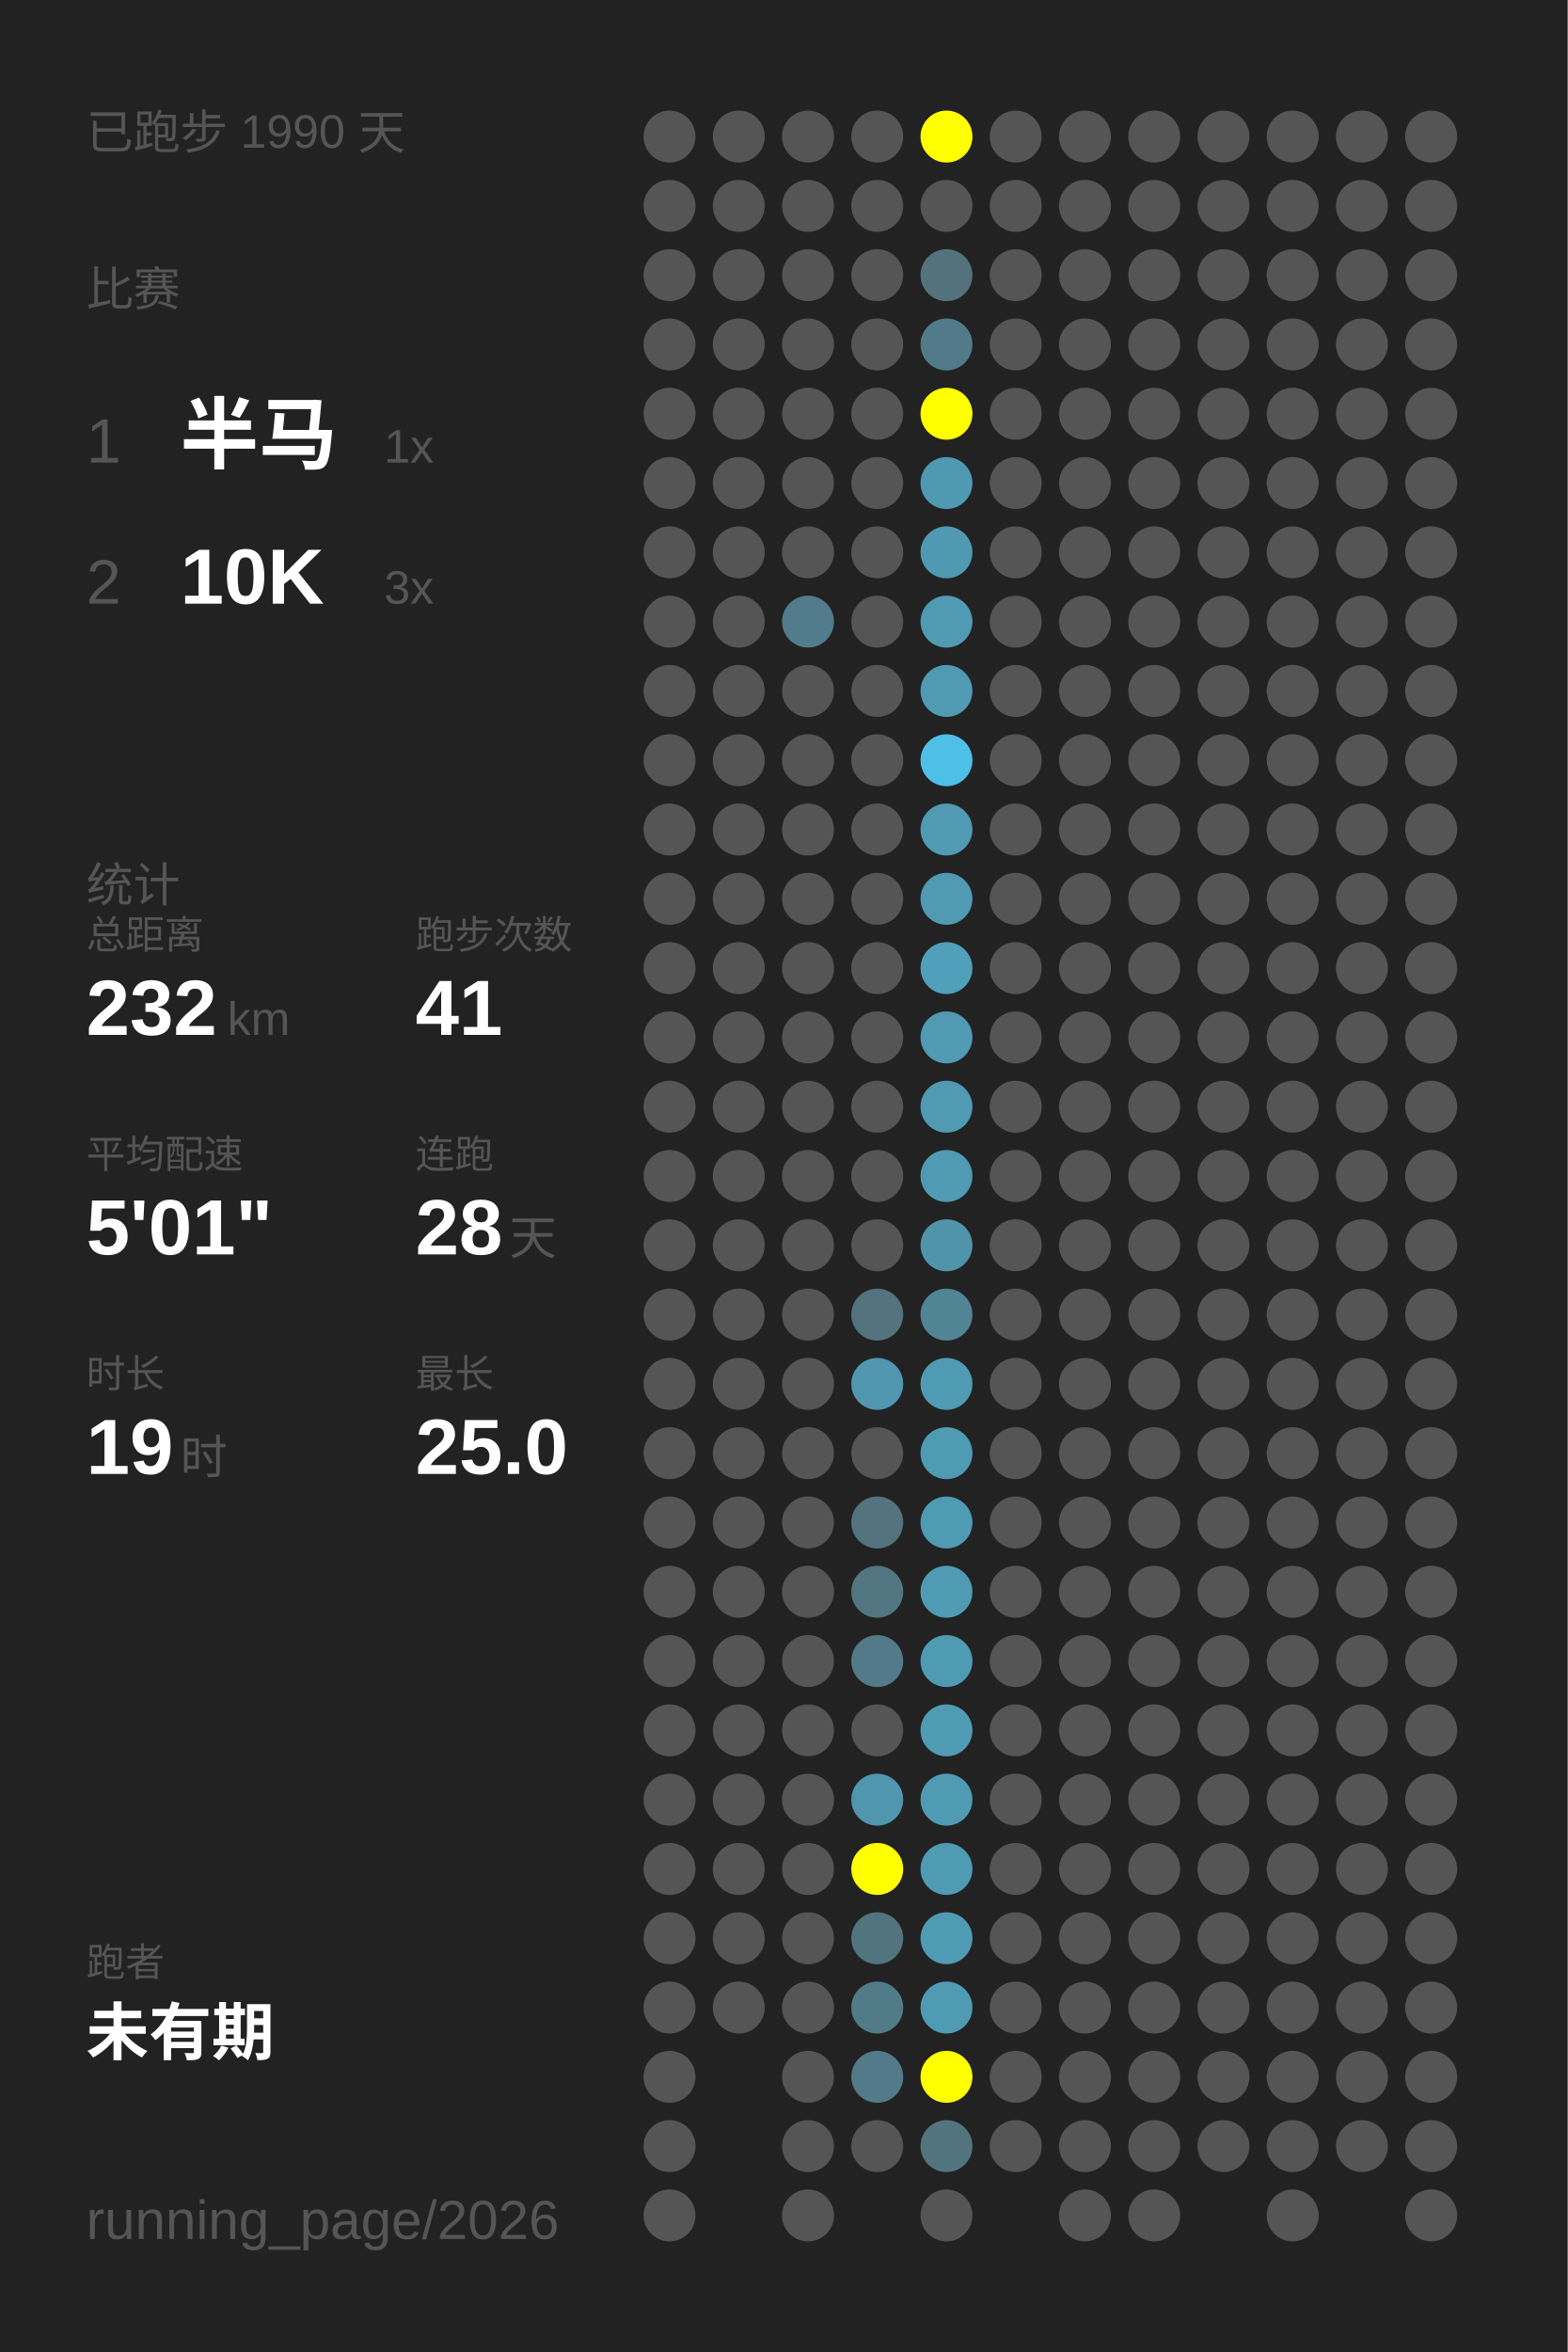
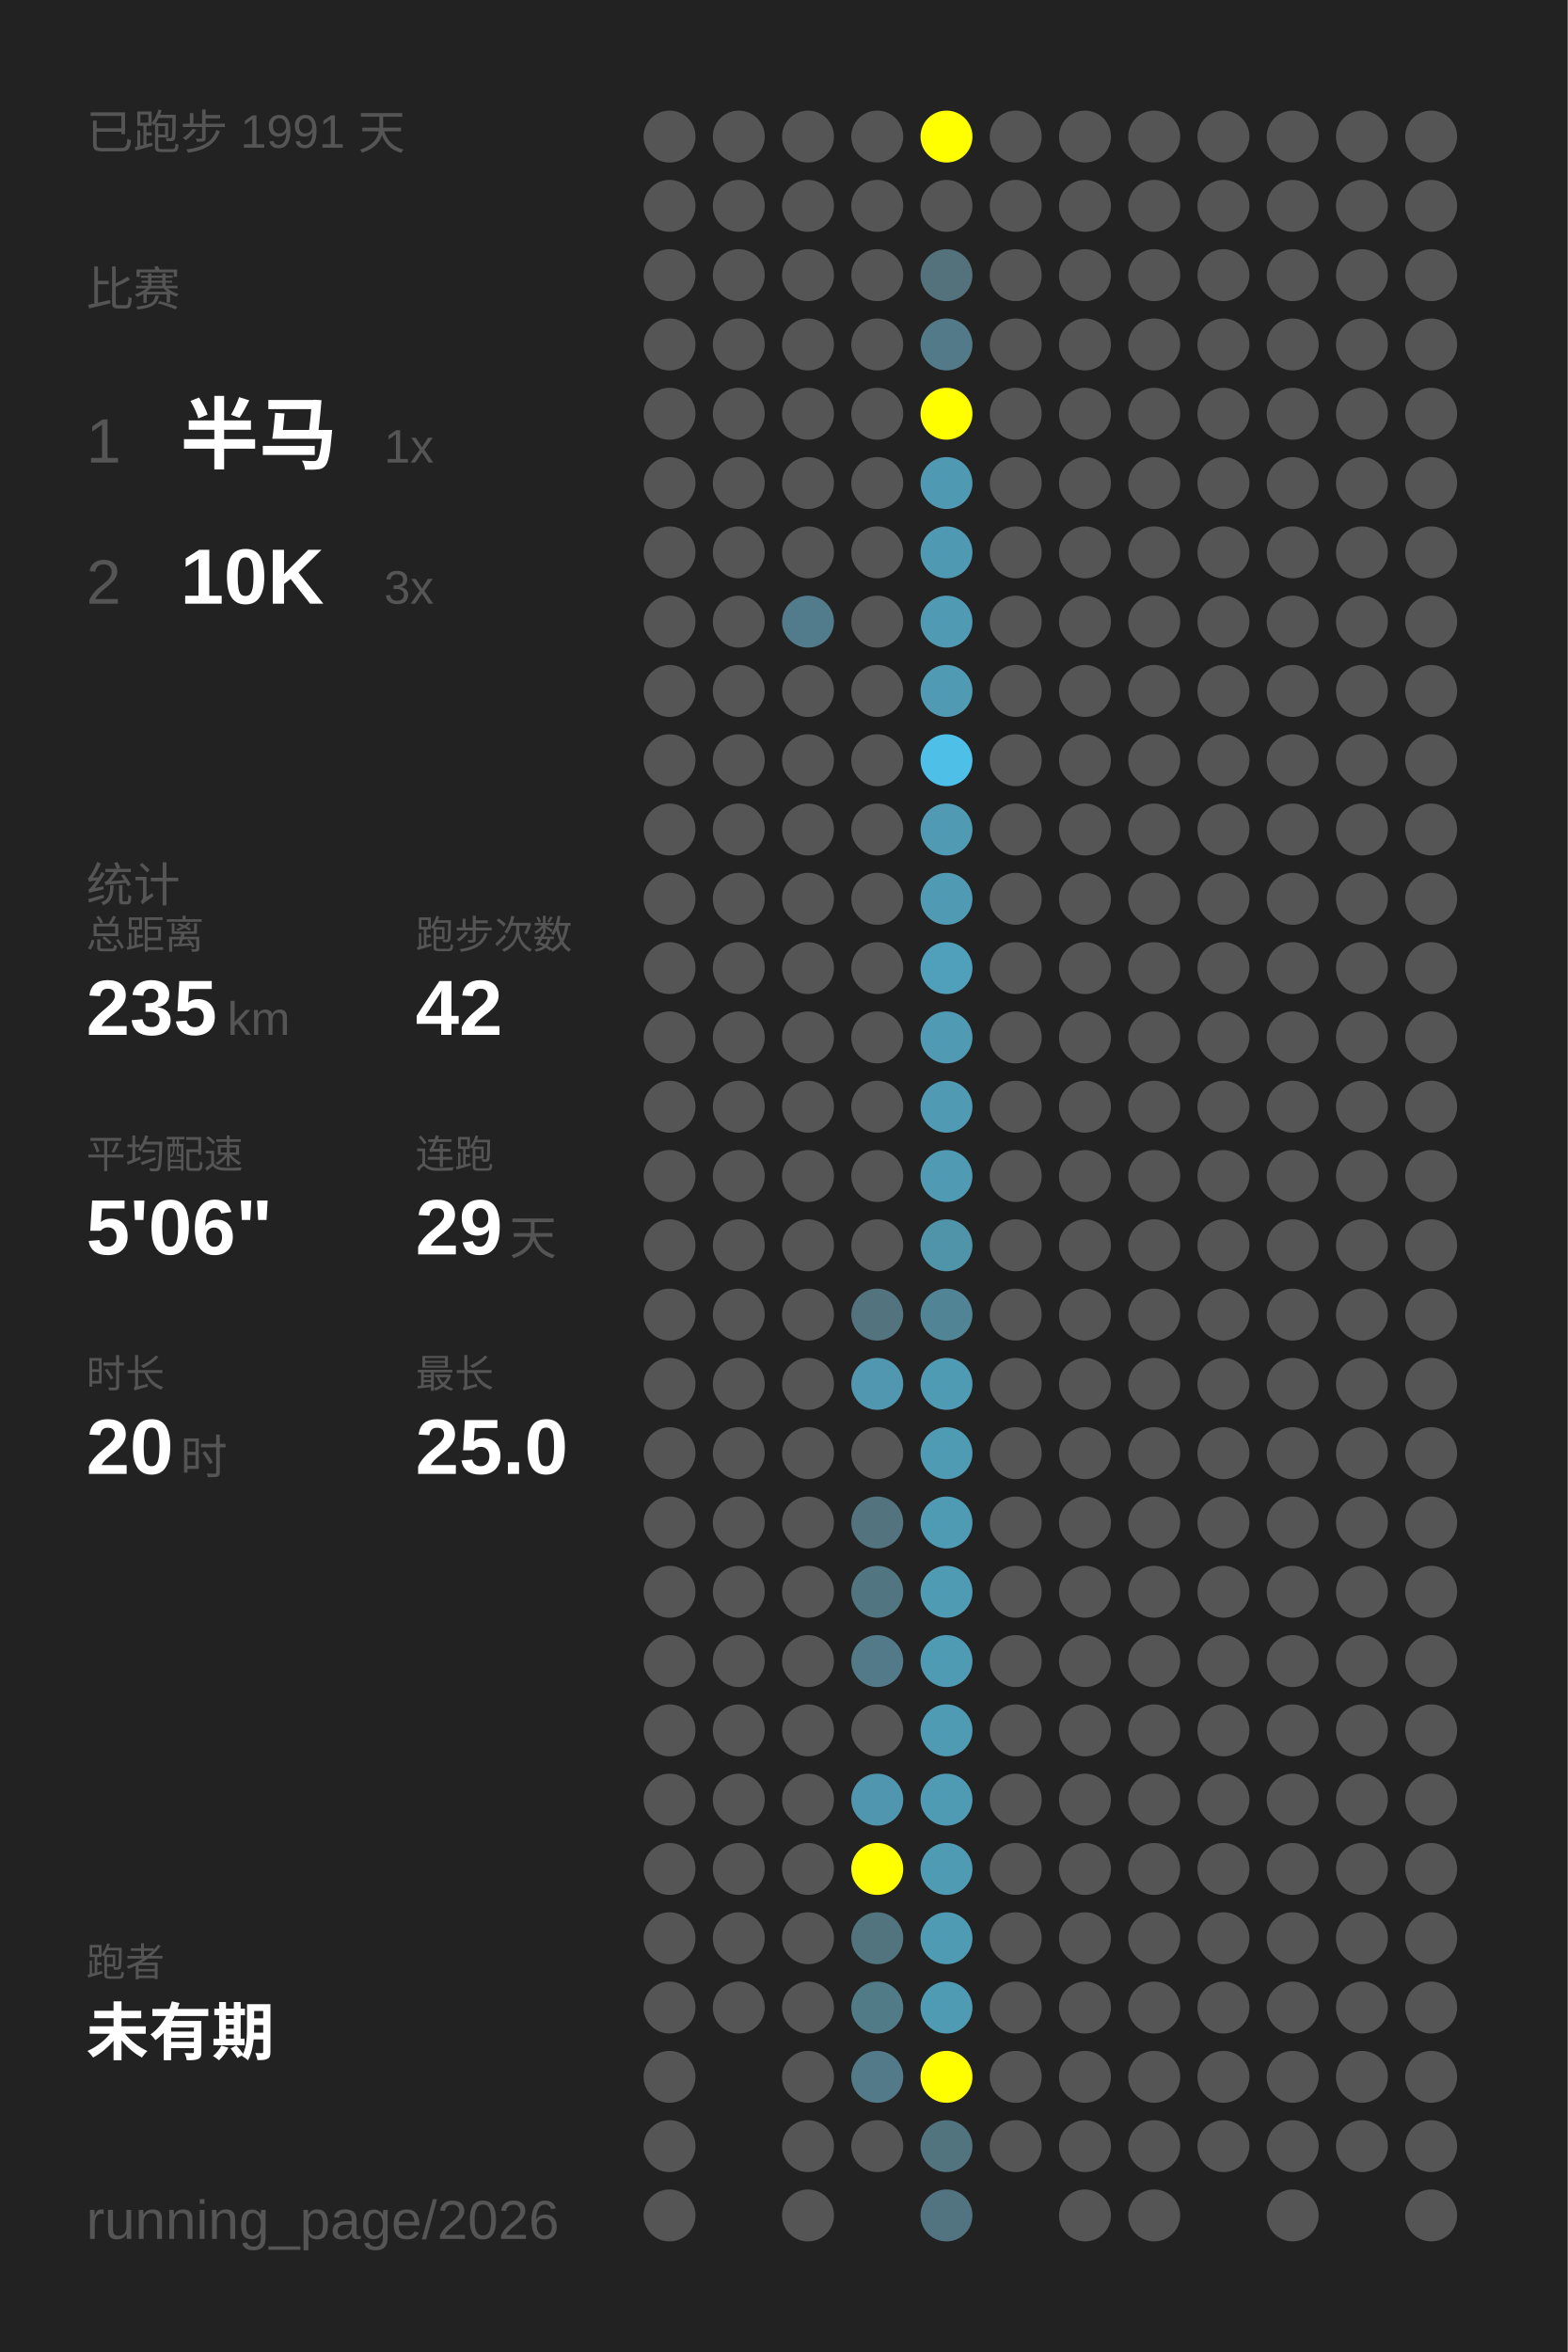
<svg xmlns="http://www.w3.org/2000/svg" baseProfile="full" height="300mm" version="1.1" viewBox="0,0,200,300" width="200mm">
  <defs />
  <rect fill="#222222" height="300" width="200" x="0" y="0" />
-   <text fill="#555555" style="font-size:6px; font-family:Arial;" x="11" y="19">已跑步 1990 天</text>
+   <text fill="#555555" style="font-size:6px; font-family:Arial;" x="11" y="19">已跑步 1991 天</text>
  <text fill="#555555" style="font-size:6px; font-family:Arial;" x="11" y="39">比赛</text>
  <text fill="#555555" style="font-size:8px; font-family:Arial;" x="11" y="59">1</text>
  <text fill="#FFFFFF" style="font-size:10px; font-family:Arial; font-weight:bold;" x="23" y="59">半马</text>
  <text fill="#555555" style="font-size:6px; font-family:Arial;" x="49" y="59">1x</text>
  <text fill="#555555" style="font-size:8px; font-family:Arial;" x="11" y="77">2</text>
  <text fill="#FFFFFF" style="font-size:10px; font-family:Arial; font-weight:bold;" x="23" y="77">10K</text>
  <text fill="#555555" style="font-size:6px; font-family:Arial;" x="49" y="77">3x</text>
  <text fill="#555555" style="font-size:6px; font-family:Arial;" x="11" y="115">统计</text>
  <text fill="#555555" style="font-size:5px; font-family:Arial;" x="11" y="121">总距离</text>
-   <text fill="#FFFFFF" style="font-size:10px; font-family:Arial; font-weight:bold;" x="11" y="132">232</text>
+   <text fill="#FFFFFF" style="font-size:10px; font-family:Arial; font-weight:bold;" x="11" y="132">235</text>
  <text fill="#555555" style="font-size:6px; font-family:Arial;" x="29" y="132">km</text>
  <text fill="#555555" style="font-size:5px; font-family:Arial;" x="53" y="121">跑步次数</text>
-   <text fill="#FFFFFF" style="font-size:10px; font-family:Arial; font-weight:bold;" x="53" y="132">41</text>
+   <text fill="#FFFFFF" style="font-size:10px; font-family:Arial; font-weight:bold;" x="53" y="132">42</text>
  <text fill="#555555" style="font-size:5px; font-family:Arial;" x="11" y="149">平均配速</text>
-   <text fill="#FFFFFF" style="font-size:10px; font-family:Arial; font-weight:bold;" x="11" y="160">5'01"</text>
+   <text fill="#FFFFFF" style="font-size:10px; font-family:Arial; font-weight:bold;" x="11" y="160">5'06"</text>
  <text fill="#555555" style="font-size:5px; font-family:Arial;" x="53" y="149">连跑</text>
-   <text fill="#FFFFFF" style="font-size:10px; font-family:Arial; font-weight:bold;" x="53" y="160">28</text>
+   <text fill="#FFFFFF" style="font-size:10px; font-family:Arial; font-weight:bold;" x="53" y="160">29</text>
  <text fill="#555555" style="font-size:6px; font-family:Arial;" x="65" y="160">天</text>
  <text fill="#555555" style="font-size:5px; font-family:Arial;" x="11" y="177">时长</text>
-   <text fill="#FFFFFF" style="font-size:10px; font-family:Arial; font-weight:bold;" x="11" y="188">19</text>
+   <text fill="#FFFFFF" style="font-size:10px; font-family:Arial; font-weight:bold;" x="11" y="188">20</text>
  <text fill="#555555" style="font-size:6px; font-family:Arial;" x="23" y="188">时</text>
  <text fill="#555555" style="font-size:5px; font-family:Arial;" x="53" y="177">最长</text>
  <text fill="#FFFFFF" style="font-size:10px; font-family:Arial; font-weight:bold;" x="53" y="188">25.0</text>
  <text fill="#555555" style="font-size:5px; font-family:Arial;" x="11" y="252.065">跑者</text>
  <text fill="#FFFFFF" style="font-size:8px; font-family:Arial; font-weight:bold;" x="11" y="262.065">未有期</text>
  <text fill="#555555" style="font-size:7px; font-family:Arial;" x="11" y="285.581">running_page/2026</text>
  <circle cx="85.417" cy="17.419" fill="#555555" r="3.312" />
  <circle cx="85.417" cy="26.258" fill="#555555" r="3.312" />
  <circle cx="85.417" cy="35.097" fill="#555555" r="3.312" />
  <circle cx="85.417" cy="43.935" fill="#555555" r="3.312" />
  <circle cx="85.417" cy="52.774" fill="#555555" r="3.312" />
  <circle cx="85.417" cy="61.613" fill="#555555" r="3.312" />
  <circle cx="85.417" cy="70.452" fill="#555555" r="3.312" />
  <circle cx="85.417" cy="79.29" fill="#555555" r="3.312" />
  <circle cx="85.417" cy="88.129" fill="#555555" r="3.312" />
  <circle cx="85.417" cy="96.968" fill="#555555" r="3.312" />
  <circle cx="85.417" cy="105.806" fill="#555555" r="3.312" />
  <circle cx="85.417" cy="114.645" fill="#555555" r="3.312" />
  <circle cx="85.417" cy="123.484" fill="#555555" r="3.312" />
  <circle cx="85.417" cy="132.323" fill="#555555" r="3.312" />
  <circle cx="85.417" cy="141.161" fill="#555555" r="3.312" />
  <circle cx="85.417" cy="150" fill="#555555" r="3.312" />
  <circle cx="85.417" cy="158.839" fill="#555555" r="3.312" />
  <circle cx="85.417" cy="167.677" fill="#555555" r="3.312" />
  <circle cx="85.417" cy="176.516" fill="#555555" r="3.312" />
  <circle cx="85.417" cy="185.355" fill="#555555" r="3.312" />
  <circle cx="85.417" cy="194.194" fill="#555555" r="3.312" />
  <circle cx="85.417" cy="203.032" fill="#555555" r="3.312" />
  <circle cx="85.417" cy="211.871" fill="#555555" r="3.312" />
  <circle cx="85.417" cy="220.71" fill="#555555" r="3.312" />
  <circle cx="85.417" cy="229.548" fill="#555555" r="3.312" />
  <circle cx="85.417" cy="238.387" fill="#555555" r="3.312" />
  <circle cx="85.417" cy="247.226" fill="#555555" r="3.312" />
  <circle cx="85.417" cy="256.065" fill="#555555" r="3.312" />
  <circle cx="85.417" cy="264.903" fill="#555555" r="3.312" />
  <circle cx="85.417" cy="273.742" fill="#555555" r="3.312" />
  <circle cx="85.417" cy="282.581" fill="#555555" r="3.312" />
  <circle cx="94.25" cy="17.419" fill="#555555" r="3.312" />
  <circle cx="94.25" cy="26.258" fill="#555555" r="3.312" />
  <circle cx="94.25" cy="35.097" fill="#555555" r="3.312" />
  <circle cx="94.25" cy="43.935" fill="#555555" r="3.312" />
  <circle cx="94.25" cy="52.774" fill="#555555" r="3.312" />
  <circle cx="94.25" cy="61.613" fill="#555555" r="3.312" />
  <circle cx="94.25" cy="70.452" fill="#555555" r="3.312" />
  <circle cx="94.25" cy="79.29" fill="#555555" r="3.312" />
  <circle cx="94.25" cy="88.129" fill="#555555" r="3.312" />
  <circle cx="94.25" cy="96.968" fill="#555555" r="3.312" />
  <circle cx="94.25" cy="105.806" fill="#555555" r="3.312" />
  <circle cx="94.25" cy="114.645" fill="#555555" r="3.312" />
  <circle cx="94.25" cy="123.484" fill="#555555" r="3.312" />
  <circle cx="94.25" cy="132.323" fill="#555555" r="3.312" />
  <circle cx="94.25" cy="141.161" fill="#555555" r="3.312" />
  <circle cx="94.25" cy="150" fill="#555555" r="3.312" />
  <circle cx="94.25" cy="158.839" fill="#555555" r="3.312" />
  <circle cx="94.25" cy="167.677" fill="#555555" r="3.312" />
  <circle cx="94.25" cy="176.516" fill="#555555" r="3.312" />
  <circle cx="94.25" cy="185.355" fill="#555555" r="3.312" />
  <circle cx="94.25" cy="194.194" fill="#555555" r="3.312" />
  <circle cx="94.25" cy="203.032" fill="#555555" r="3.312" />
  <circle cx="94.25" cy="211.871" fill="#555555" r="3.312" />
  <circle cx="94.25" cy="220.71" fill="#555555" r="3.312" />
  <circle cx="94.25" cy="229.548" fill="#555555" r="3.312" />
  <circle cx="94.25" cy="238.387" fill="#555555" r="3.312" />
  <circle cx="94.25" cy="247.226" fill="#555555" r="3.312" />
  <circle cx="94.25" cy="256.065" fill="#555555" r="3.312" />
  <circle cx="103.083" cy="17.419" fill="#555555" r="3.312" />
  <circle cx="103.083" cy="26.258" fill="#555555" r="3.312" />
  <circle cx="103.083" cy="35.097" fill="#555555" r="3.312" />
  <circle cx="103.083" cy="43.935" fill="#555555" r="3.312" />
  <circle cx="103.083" cy="52.774" fill="#555555" r="3.312" />
  <circle cx="103.083" cy="61.613" fill="#555555" r="3.312" />
  <circle cx="103.083" cy="70.452" fill="#555555" r="3.312" />
  <circle cx="103.083" cy="79.29" fill="#527c8b" r="3.312" />
  <circle cx="103.083" cy="88.129" fill="#555555" r="3.312" />
  <circle cx="103.083" cy="96.968" fill="#555555" r="3.312" />
  <circle cx="103.083" cy="105.806" fill="#555555" r="3.312" />
  <circle cx="103.083" cy="114.645" fill="#555555" r="3.312" />
  <circle cx="103.083" cy="123.484" fill="#555555" r="3.312" />
  <circle cx="103.083" cy="132.323" fill="#555555" r="3.312" />
  <circle cx="103.083" cy="141.161" fill="#555555" r="3.312" />
  <circle cx="103.083" cy="150" fill="#555555" r="3.312" />
  <circle cx="103.083" cy="158.839" fill="#555555" r="3.312" />
  <circle cx="103.083" cy="167.677" fill="#555555" r="3.312" />
  <circle cx="103.083" cy="176.516" fill="#555555" r="3.312" />
  <circle cx="103.083" cy="185.355" fill="#555555" r="3.312" />
  <circle cx="103.083" cy="194.194" fill="#555555" r="3.312" />
  <circle cx="103.083" cy="203.032" fill="#555555" r="3.312" />
  <circle cx="103.083" cy="211.871" fill="#555555" r="3.312" />
  <circle cx="103.083" cy="220.71" fill="#555555" r="3.312" />
  <circle cx="103.083" cy="229.548" fill="#555555" r="3.312" />
  <circle cx="103.083" cy="238.387" fill="#555555" r="3.312" />
  <circle cx="103.083" cy="247.226" fill="#555555" r="3.312" />
  <circle cx="103.083" cy="256.065" fill="#555555" r="3.312" />
  <circle cx="103.083" cy="264.903" fill="#555555" r="3.312" />
  <circle cx="103.083" cy="273.742" fill="#555555" r="3.312" />
  <circle cx="103.083" cy="282.581" fill="#555555" r="3.312" />
  <circle cx="111.917" cy="17.419" fill="#555555" r="3.312" />
  <circle cx="111.917" cy="26.258" fill="#555555" r="3.312" />
  <circle cx="111.917" cy="35.097" fill="#555555" r="3.312" />
  <circle cx="111.917" cy="43.935" fill="#555555" r="3.312" />
  <circle cx="111.917" cy="52.774" fill="#555555" r="3.312" />
  <circle cx="111.917" cy="61.613" fill="#555555" r="3.312" />
  <circle cx="111.917" cy="70.452" fill="#555555" r="3.312" />
  <circle cx="111.917" cy="79.29" fill="#555555" r="3.312" />
  <circle cx="111.917" cy="88.129" fill="#555555" r="3.312" />
  <circle cx="111.917" cy="96.968" fill="#555555" r="3.312" />
  <circle cx="111.917" cy="105.806" fill="#555555" r="3.312" />
  <circle cx="111.917" cy="114.645" fill="#555555" r="3.312" />
  <circle cx="111.917" cy="123.484" fill="#555555" r="3.312" />
  <circle cx="111.917" cy="132.323" fill="#555555" r="3.312" />
  <circle cx="111.917" cy="141.161" fill="#555555" r="3.312" />
  <circle cx="111.917" cy="150" fill="#555555" r="3.312" />
  <circle cx="111.917" cy="158.839" fill="#555555" r="3.312" />
  <circle cx="111.917" cy="167.677" fill="#53737e" r="3.312" />
  <circle cx="111.917" cy="176.516" fill="#5097af" r="3.312" />
  <circle cx="111.917" cy="185.355" fill="#555555" r="3.312" />
  <circle cx="111.917" cy="194.194" fill="#53747f" r="3.312" />
  <circle cx="111.917" cy="203.032" fill="#527681" r="3.312" />
  <circle cx="111.917" cy="211.871" fill="#527a88" r="3.312" />
  <circle cx="111.917" cy="220.71" fill="#555555" r="3.312" />
  <circle cx="111.917" cy="229.548" fill="#5096ae" r="3.312" />
  <circle cx="111.917" cy="238.387" fill="#FFFF00" r="3.312" />
  <circle cx="111.917" cy="247.226" fill="#52747f" r="3.312" />
  <circle cx="111.917" cy="256.065" fill="#527b88" r="3.312" />
  <circle cx="111.917" cy="264.903" fill="#527a88" r="3.312" />
  <circle cx="111.917" cy="273.742" fill="#555555" r="3.312" />
  <circle cx="120.75" cy="17.419" fill="#FFFF00" r="3.312" />
  <circle cx="120.75" cy="26.258" fill="#555555" r="3.312" />
  <circle cx="120.75" cy="35.097" fill="#53727c" r="3.312" />
  <circle cx="120.75" cy="43.935" fill="#527a88" r="3.312" />
  <circle cx="120.75" cy="52.774" fill="#FFFF00" r="3.312" />
  <circle cx="120.75" cy="61.613" fill="#5099b2" r="3.312" />
  <circle cx="120.75" cy="70.452" fill="#5099b2" r="3.312" />
  <circle cx="120.75" cy="79.29" fill="#509ab3" r="3.312" />
  <circle cx="120.75" cy="88.129" fill="#509ab4" r="3.312" />
  <circle cx="120.75" cy="96.968" fill="#4ec0e7" r="3.312" />
  <circle cx="120.75" cy="105.806" fill="#509ab3" r="3.312" />
  <circle cx="120.75" cy="114.645" fill="#509ab3" r="3.312" />
  <circle cx="120.75" cy="123.484" fill="#50a0bc" r="3.312" />
  <circle cx="120.75" cy="132.323" fill="#509ab3" r="3.312" />
  <circle cx="120.75" cy="141.161" fill="#509ab3" r="3.312" />
  <circle cx="120.75" cy="150" fill="#509ab3" r="3.312" />
  <circle cx="120.75" cy="158.839" fill="#5094aa" r="3.312" />
  <circle cx="120.75" cy="167.677" fill="#518596" r="3.312" />
  <circle cx="120.75" cy="176.516" fill="#509bb4" r="3.312" />
  <circle cx="120.75" cy="185.355" fill="#509bb4" r="3.312" />
  <circle cx="120.75" cy="194.194" fill="#509bb4" r="3.312" />
  <circle cx="120.75" cy="203.032" fill="#509bb4" r="3.312" />
  <circle cx="120.75" cy="211.871" fill="#509bb4" r="3.312" />
  <circle cx="120.75" cy="220.71" fill="#509bb4" r="3.312" />
  <circle cx="120.75" cy="229.548" fill="#509bb4" r="3.312" />
  <circle cx="120.75" cy="238.387" fill="#509bb4" r="3.312" />
  <circle cx="120.75" cy="247.226" fill="#509bb4" r="3.312" />
  <circle cx="120.75" cy="256.065" fill="#509bb4" r="3.312" />
  <circle cx="120.75" cy="264.903" fill="#FFFF00" r="3.312" />
  <circle cx="120.75" cy="273.742" fill="#52747f" r="3.312" />
-   <circle cx="120.75" cy="282.581" fill="#555555" r="3.312" />
+   <circle cx="120.75" cy="282.581" fill="#527480" r="3.312" />
  <circle cx="129.583" cy="17.419" fill="#555555" r="3.312" />
  <circle cx="129.583" cy="26.258" fill="#555555" r="3.312" />
  <circle cx="129.583" cy="35.097" fill="#555555" r="3.312" />
  <circle cx="129.583" cy="43.935" fill="#555555" r="3.312" />
  <circle cx="129.583" cy="52.774" fill="#555555" r="3.312" />
  <circle cx="129.583" cy="61.613" fill="#555555" r="3.312" />
  <circle cx="129.583" cy="70.452" fill="#555555" r="3.312" />
  <circle cx="129.583" cy="79.29" fill="#555555" r="3.312" />
  <circle cx="129.583" cy="88.129" fill="#555555" r="3.312" />
  <circle cx="129.583" cy="96.968" fill="#555555" r="3.312" />
  <circle cx="129.583" cy="105.806" fill="#555555" r="3.312" />
  <circle cx="129.583" cy="114.645" fill="#555555" r="3.312" />
  <circle cx="129.583" cy="123.484" fill="#555555" r="3.312" />
  <circle cx="129.583" cy="132.323" fill="#555555" r="3.312" />
  <circle cx="129.583" cy="141.161" fill="#555555" r="3.312" />
  <circle cx="129.583" cy="150" fill="#555555" r="3.312" />
  <circle cx="129.583" cy="158.839" fill="#555555" r="3.312" />
  <circle cx="129.583" cy="167.677" fill="#555555" r="3.312" />
  <circle cx="129.583" cy="176.516" fill="#555555" r="3.312" />
  <circle cx="129.583" cy="185.355" fill="#555555" r="3.312" />
  <circle cx="129.583" cy="194.194" fill="#555555" r="3.312" />
  <circle cx="129.583" cy="203.032" fill="#555555" r="3.312" />
  <circle cx="129.583" cy="211.871" fill="#555555" r="3.312" />
  <circle cx="129.583" cy="220.71" fill="#555555" r="3.312" />
  <circle cx="129.583" cy="229.548" fill="#555555" r="3.312" />
  <circle cx="129.583" cy="238.387" fill="#555555" r="3.312" />
  <circle cx="129.583" cy="247.226" fill="#555555" r="3.312" />
  <circle cx="129.583" cy="256.065" fill="#555555" r="3.312" />
  <circle cx="129.583" cy="264.903" fill="#555555" r="3.312" />
  <circle cx="129.583" cy="273.742" fill="#555555" r="3.312" />
  <circle cx="138.417" cy="17.419" fill="#555555" r="3.312" />
  <circle cx="138.417" cy="26.258" fill="#555555" r="3.312" />
  <circle cx="138.417" cy="35.097" fill="#555555" r="3.312" />
  <circle cx="138.417" cy="43.935" fill="#555555" r="3.312" />
  <circle cx="138.417" cy="52.774" fill="#555555" r="3.312" />
  <circle cx="138.417" cy="61.613" fill="#555555" r="3.312" />
  <circle cx="138.417" cy="70.452" fill="#555555" r="3.312" />
  <circle cx="138.417" cy="79.29" fill="#555555" r="3.312" />
  <circle cx="138.417" cy="88.129" fill="#555555" r="3.312" />
  <circle cx="138.417" cy="96.968" fill="#555555" r="3.312" />
  <circle cx="138.417" cy="105.806" fill="#555555" r="3.312" />
  <circle cx="138.417" cy="114.645" fill="#555555" r="3.312" />
  <circle cx="138.417" cy="123.484" fill="#555555" r="3.312" />
  <circle cx="138.417" cy="132.323" fill="#555555" r="3.312" />
  <circle cx="138.417" cy="141.161" fill="#555555" r="3.312" />
  <circle cx="138.417" cy="150" fill="#555555" r="3.312" />
  <circle cx="138.417" cy="158.839" fill="#555555" r="3.312" />
  <circle cx="138.417" cy="167.677" fill="#555555" r="3.312" />
  <circle cx="138.417" cy="176.516" fill="#555555" r="3.312" />
  <circle cx="138.417" cy="185.355" fill="#555555" r="3.312" />
  <circle cx="138.417" cy="194.194" fill="#555555" r="3.312" />
  <circle cx="138.417" cy="203.032" fill="#555555" r="3.312" />
  <circle cx="138.417" cy="211.871" fill="#555555" r="3.312" />
  <circle cx="138.417" cy="220.71" fill="#555555" r="3.312" />
  <circle cx="138.417" cy="229.548" fill="#555555" r="3.312" />
  <circle cx="138.417" cy="238.387" fill="#555555" r="3.312" />
  <circle cx="138.417" cy="247.226" fill="#555555" r="3.312" />
  <circle cx="138.417" cy="256.065" fill="#555555" r="3.312" />
  <circle cx="138.417" cy="264.903" fill="#555555" r="3.312" />
  <circle cx="138.417" cy="273.742" fill="#555555" r="3.312" />
  <circle cx="138.417" cy="282.581" fill="#555555" r="3.312" />
  <circle cx="147.25" cy="17.419" fill="#555555" r="3.312" />
  <circle cx="147.25" cy="26.258" fill="#555555" r="3.312" />
  <circle cx="147.25" cy="35.097" fill="#555555" r="3.312" />
  <circle cx="147.25" cy="43.935" fill="#555555" r="3.312" />
  <circle cx="147.25" cy="52.774" fill="#555555" r="3.312" />
  <circle cx="147.25" cy="61.613" fill="#555555" r="3.312" />
  <circle cx="147.25" cy="70.452" fill="#555555" r="3.312" />
  <circle cx="147.25" cy="79.29" fill="#555555" r="3.312" />
  <circle cx="147.25" cy="88.129" fill="#555555" r="3.312" />
  <circle cx="147.25" cy="96.968" fill="#555555" r="3.312" />
  <circle cx="147.25" cy="105.806" fill="#555555" r="3.312" />
  <circle cx="147.25" cy="114.645" fill="#555555" r="3.312" />
  <circle cx="147.25" cy="123.484" fill="#555555" r="3.312" />
  <circle cx="147.25" cy="132.323" fill="#555555" r="3.312" />
  <circle cx="147.25" cy="141.161" fill="#555555" r="3.312" />
  <circle cx="147.25" cy="150" fill="#555555" r="3.312" />
  <circle cx="147.25" cy="158.839" fill="#555555" r="3.312" />
  <circle cx="147.25" cy="167.677" fill="#555555" r="3.312" />
  <circle cx="147.25" cy="176.516" fill="#555555" r="3.312" />
  <circle cx="147.25" cy="185.355" fill="#555555" r="3.312" />
  <circle cx="147.25" cy="194.194" fill="#555555" r="3.312" />
  <circle cx="147.25" cy="203.032" fill="#555555" r="3.312" />
  <circle cx="147.25" cy="211.871" fill="#555555" r="3.312" />
  <circle cx="147.25" cy="220.71" fill="#555555" r="3.312" />
  <circle cx="147.25" cy="229.548" fill="#555555" r="3.312" />
  <circle cx="147.25" cy="238.387" fill="#555555" r="3.312" />
  <circle cx="147.25" cy="247.226" fill="#555555" r="3.312" />
  <circle cx="147.25" cy="256.065" fill="#555555" r="3.312" />
  <circle cx="147.25" cy="264.903" fill="#555555" r="3.312" />
  <circle cx="147.25" cy="273.742" fill="#555555" r="3.312" />
  <circle cx="147.25" cy="282.581" fill="#555555" r="3.312" />
  <circle cx="156.083" cy="17.419" fill="#555555" r="3.312" />
  <circle cx="156.083" cy="26.258" fill="#555555" r="3.312" />
  <circle cx="156.083" cy="35.097" fill="#555555" r="3.312" />
  <circle cx="156.083" cy="43.935" fill="#555555" r="3.312" />
  <circle cx="156.083" cy="52.774" fill="#555555" r="3.312" />
  <circle cx="156.083" cy="61.613" fill="#555555" r="3.312" />
  <circle cx="156.083" cy="70.452" fill="#555555" r="3.312" />
  <circle cx="156.083" cy="79.29" fill="#555555" r="3.312" />
  <circle cx="156.083" cy="88.129" fill="#555555" r="3.312" />
  <circle cx="156.083" cy="96.968" fill="#555555" r="3.312" />
  <circle cx="156.083" cy="105.806" fill="#555555" r="3.312" />
  <circle cx="156.083" cy="114.645" fill="#555555" r="3.312" />
  <circle cx="156.083" cy="123.484" fill="#555555" r="3.312" />
  <circle cx="156.083" cy="132.323" fill="#555555" r="3.312" />
  <circle cx="156.083" cy="141.161" fill="#555555" r="3.312" />
  <circle cx="156.083" cy="150" fill="#555555" r="3.312" />
  <circle cx="156.083" cy="158.839" fill="#555555" r="3.312" />
  <circle cx="156.083" cy="167.677" fill="#555555" r="3.312" />
  <circle cx="156.083" cy="176.516" fill="#555555" r="3.312" />
  <circle cx="156.083" cy="185.355" fill="#555555" r="3.312" />
  <circle cx="156.083" cy="194.194" fill="#555555" r="3.312" />
  <circle cx="156.083" cy="203.032" fill="#555555" r="3.312" />
  <circle cx="156.083" cy="211.871" fill="#555555" r="3.312" />
  <circle cx="156.083" cy="220.71" fill="#555555" r="3.312" />
  <circle cx="156.083" cy="229.548" fill="#555555" r="3.312" />
  <circle cx="156.083" cy="238.387" fill="#555555" r="3.312" />
  <circle cx="156.083" cy="247.226" fill="#555555" r="3.312" />
  <circle cx="156.083" cy="256.065" fill="#555555" r="3.312" />
  <circle cx="156.083" cy="264.903" fill="#555555" r="3.312" />
  <circle cx="156.083" cy="273.742" fill="#555555" r="3.312" />
  <circle cx="164.917" cy="17.419" fill="#555555" r="3.312" />
  <circle cx="164.917" cy="26.258" fill="#555555" r="3.312" />
  <circle cx="164.917" cy="35.097" fill="#555555" r="3.312" />
  <circle cx="164.917" cy="43.935" fill="#555555" r="3.312" />
  <circle cx="164.917" cy="52.774" fill="#555555" r="3.312" />
  <circle cx="164.917" cy="61.613" fill="#555555" r="3.312" />
  <circle cx="164.917" cy="70.452" fill="#555555" r="3.312" />
  <circle cx="164.917" cy="79.29" fill="#555555" r="3.312" />
  <circle cx="164.917" cy="88.129" fill="#555555" r="3.312" />
  <circle cx="164.917" cy="96.968" fill="#555555" r="3.312" />
  <circle cx="164.917" cy="105.806" fill="#555555" r="3.312" />
  <circle cx="164.917" cy="114.645" fill="#555555" r="3.312" />
  <circle cx="164.917" cy="123.484" fill="#555555" r="3.312" />
  <circle cx="164.917" cy="132.323" fill="#555555" r="3.312" />
  <circle cx="164.917" cy="141.161" fill="#555555" r="3.312" />
  <circle cx="164.917" cy="150" fill="#555555" r="3.312" />
  <circle cx="164.917" cy="158.839" fill="#555555" r="3.312" />
  <circle cx="164.917" cy="167.677" fill="#555555" r="3.312" />
  <circle cx="164.917" cy="176.516" fill="#555555" r="3.312" />
  <circle cx="164.917" cy="185.355" fill="#555555" r="3.312" />
  <circle cx="164.917" cy="194.194" fill="#555555" r="3.312" />
  <circle cx="164.917" cy="203.032" fill="#555555" r="3.312" />
  <circle cx="164.917" cy="211.871" fill="#555555" r="3.312" />
  <circle cx="164.917" cy="220.71" fill="#555555" r="3.312" />
  <circle cx="164.917" cy="229.548" fill="#555555" r="3.312" />
  <circle cx="164.917" cy="238.387" fill="#555555" r="3.312" />
  <circle cx="164.917" cy="247.226" fill="#555555" r="3.312" />
  <circle cx="164.917" cy="256.065" fill="#555555" r="3.312" />
  <circle cx="164.917" cy="264.903" fill="#555555" r="3.312" />
  <circle cx="164.917" cy="273.742" fill="#555555" r="3.312" />
  <circle cx="164.917" cy="282.581" fill="#555555" r="3.312" />
  <circle cx="173.75" cy="17.419" fill="#555555" r="3.312" />
  <circle cx="173.75" cy="26.258" fill="#555555" r="3.312" />
  <circle cx="173.75" cy="35.097" fill="#555555" r="3.312" />
  <circle cx="173.75" cy="43.935" fill="#555555" r="3.312" />
  <circle cx="173.75" cy="52.774" fill="#555555" r="3.312" />
  <circle cx="173.75" cy="61.613" fill="#555555" r="3.312" />
  <circle cx="173.75" cy="70.452" fill="#555555" r="3.312" />
  <circle cx="173.75" cy="79.29" fill="#555555" r="3.312" />
  <circle cx="173.75" cy="88.129" fill="#555555" r="3.312" />
  <circle cx="173.75" cy="96.968" fill="#555555" r="3.312" />
  <circle cx="173.75" cy="105.806" fill="#555555" r="3.312" />
  <circle cx="173.75" cy="114.645" fill="#555555" r="3.312" />
  <circle cx="173.75" cy="123.484" fill="#555555" r="3.312" />
  <circle cx="173.75" cy="132.323" fill="#555555" r="3.312" />
  <circle cx="173.75" cy="141.161" fill="#555555" r="3.312" />
  <circle cx="173.75" cy="150" fill="#555555" r="3.312" />
  <circle cx="173.75" cy="158.839" fill="#555555" r="3.312" />
  <circle cx="173.75" cy="167.677" fill="#555555" r="3.312" />
  <circle cx="173.75" cy="176.516" fill="#555555" r="3.312" />
  <circle cx="173.75" cy="185.355" fill="#555555" r="3.312" />
  <circle cx="173.75" cy="194.194" fill="#555555" r="3.312" />
  <circle cx="173.75" cy="203.032" fill="#555555" r="3.312" />
  <circle cx="173.75" cy="211.871" fill="#555555" r="3.312" />
  <circle cx="173.75" cy="220.71" fill="#555555" r="3.312" />
  <circle cx="173.75" cy="229.548" fill="#555555" r="3.312" />
  <circle cx="173.75" cy="238.387" fill="#555555" r="3.312" />
  <circle cx="173.75" cy="247.226" fill="#555555" r="3.312" />
  <circle cx="173.75" cy="256.065" fill="#555555" r="3.312" />
  <circle cx="173.75" cy="264.903" fill="#555555" r="3.312" />
  <circle cx="173.75" cy="273.742" fill="#555555" r="3.312" />
  <circle cx="182.583" cy="17.419" fill="#555555" r="3.312" />
  <circle cx="182.583" cy="26.258" fill="#555555" r="3.312" />
  <circle cx="182.583" cy="35.097" fill="#555555" r="3.312" />
  <circle cx="182.583" cy="43.935" fill="#555555" r="3.312" />
  <circle cx="182.583" cy="52.774" fill="#555555" r="3.312" />
  <circle cx="182.583" cy="61.613" fill="#555555" r="3.312" />
  <circle cx="182.583" cy="70.452" fill="#555555" r="3.312" />
  <circle cx="182.583" cy="79.29" fill="#555555" r="3.312" />
  <circle cx="182.583" cy="88.129" fill="#555555" r="3.312" />
  <circle cx="182.583" cy="96.968" fill="#555555" r="3.312" />
  <circle cx="182.583" cy="105.806" fill="#555555" r="3.312" />
  <circle cx="182.583" cy="114.645" fill="#555555" r="3.312" />
  <circle cx="182.583" cy="123.484" fill="#555555" r="3.312" />
  <circle cx="182.583" cy="132.323" fill="#555555" r="3.312" />
  <circle cx="182.583" cy="141.161" fill="#555555" r="3.312" />
  <circle cx="182.583" cy="150" fill="#555555" r="3.312" />
  <circle cx="182.583" cy="158.839" fill="#555555" r="3.312" />
  <circle cx="182.583" cy="167.677" fill="#555555" r="3.312" />
  <circle cx="182.583" cy="176.516" fill="#555555" r="3.312" />
  <circle cx="182.583" cy="185.355" fill="#555555" r="3.312" />
  <circle cx="182.583" cy="194.194" fill="#555555" r="3.312" />
  <circle cx="182.583" cy="203.032" fill="#555555" r="3.312" />
  <circle cx="182.583" cy="211.871" fill="#555555" r="3.312" />
  <circle cx="182.583" cy="220.71" fill="#555555" r="3.312" />
  <circle cx="182.583" cy="229.548" fill="#555555" r="3.312" />
  <circle cx="182.583" cy="238.387" fill="#555555" r="3.312" />
  <circle cx="182.583" cy="247.226" fill="#555555" r="3.312" />
  <circle cx="182.583" cy="256.065" fill="#555555" r="3.312" />
  <circle cx="182.583" cy="264.903" fill="#555555" r="3.312" />
  <circle cx="182.583" cy="273.742" fill="#555555" r="3.312" />
  <circle cx="182.583" cy="282.581" fill="#555555" r="3.312" />
</svg>
